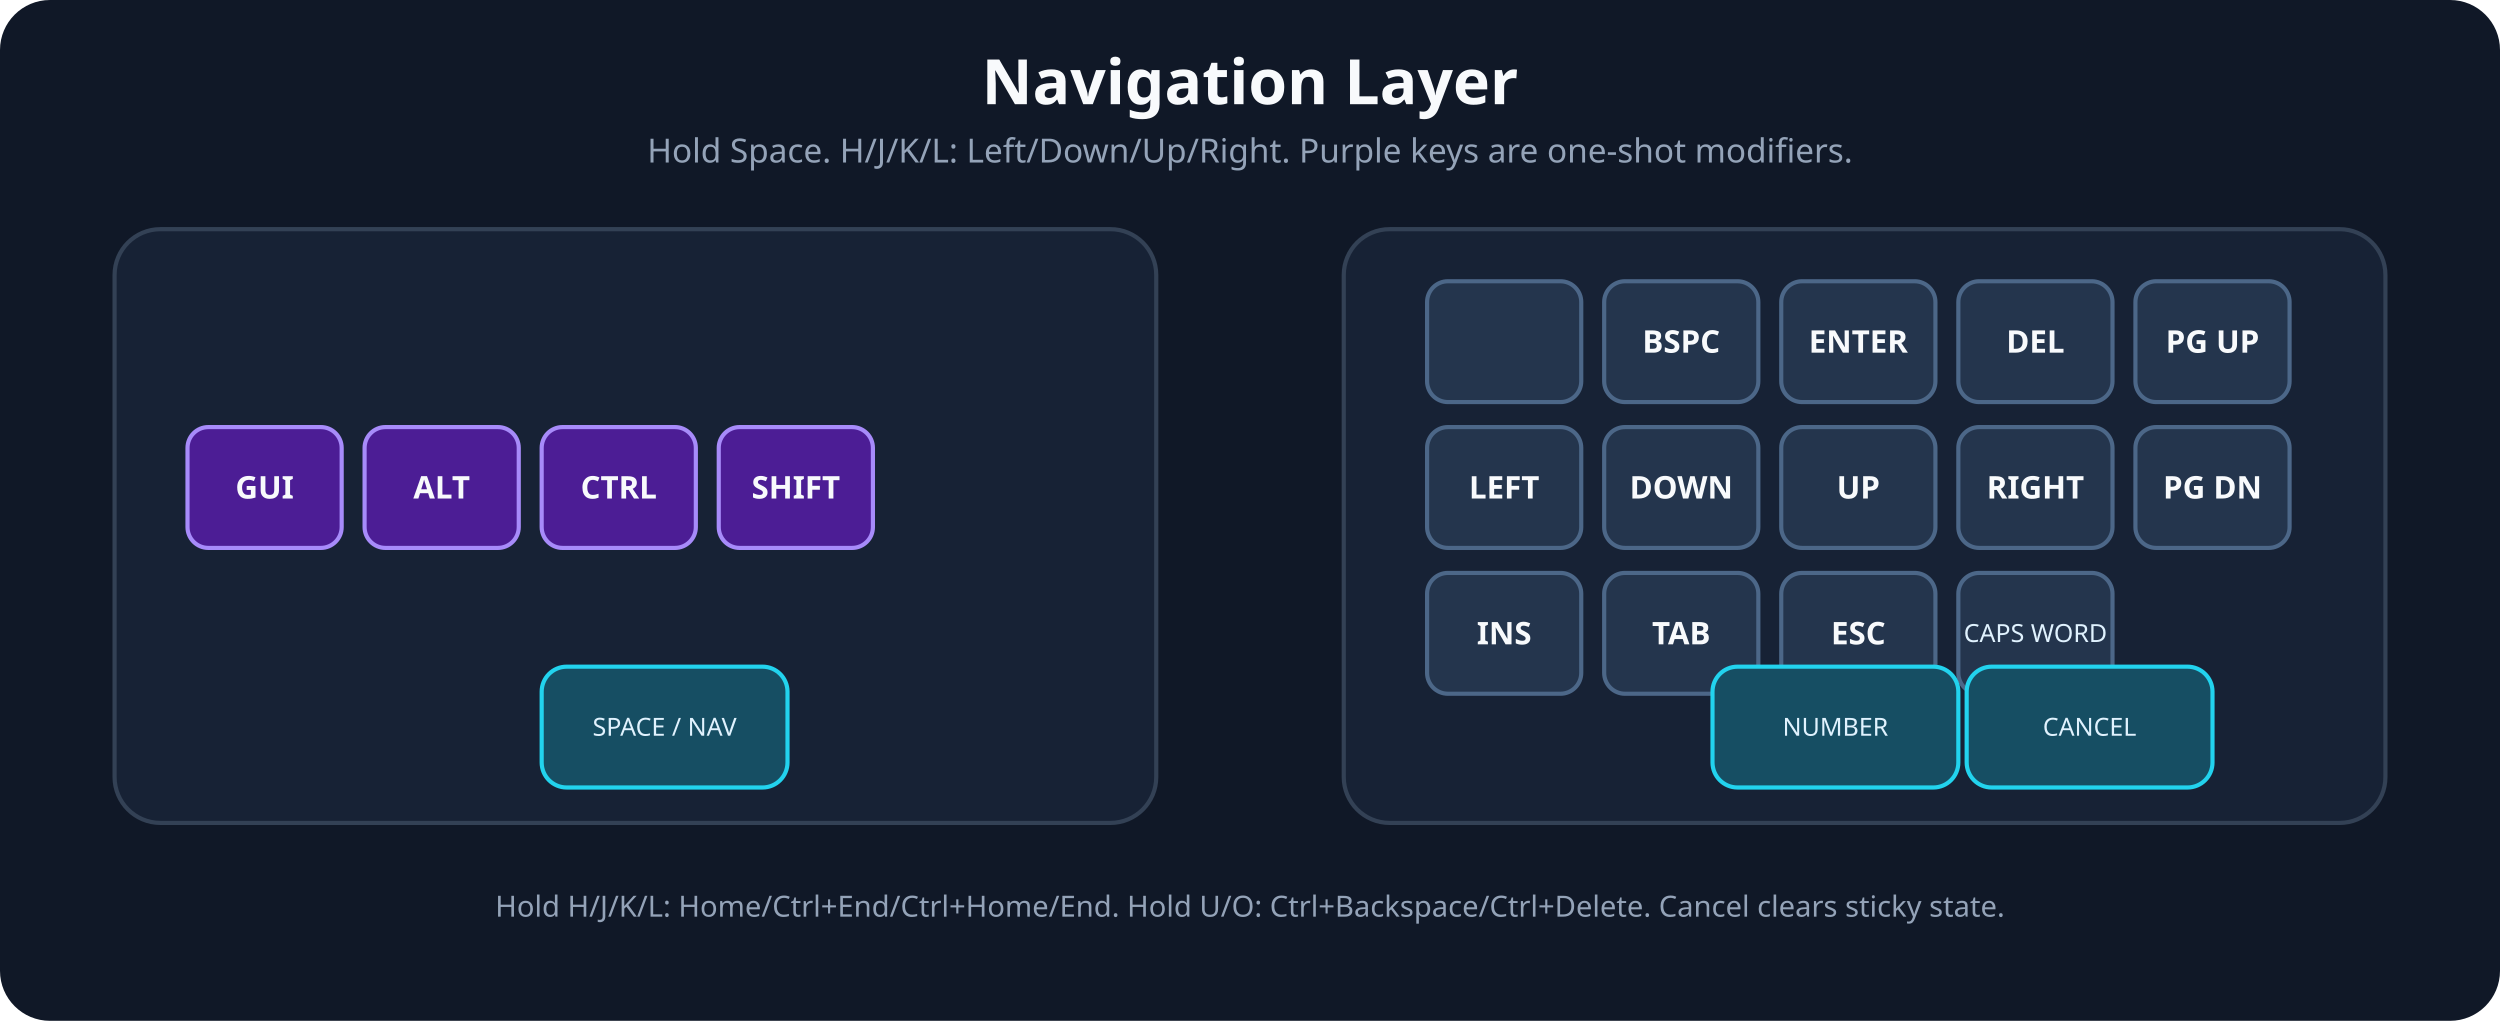
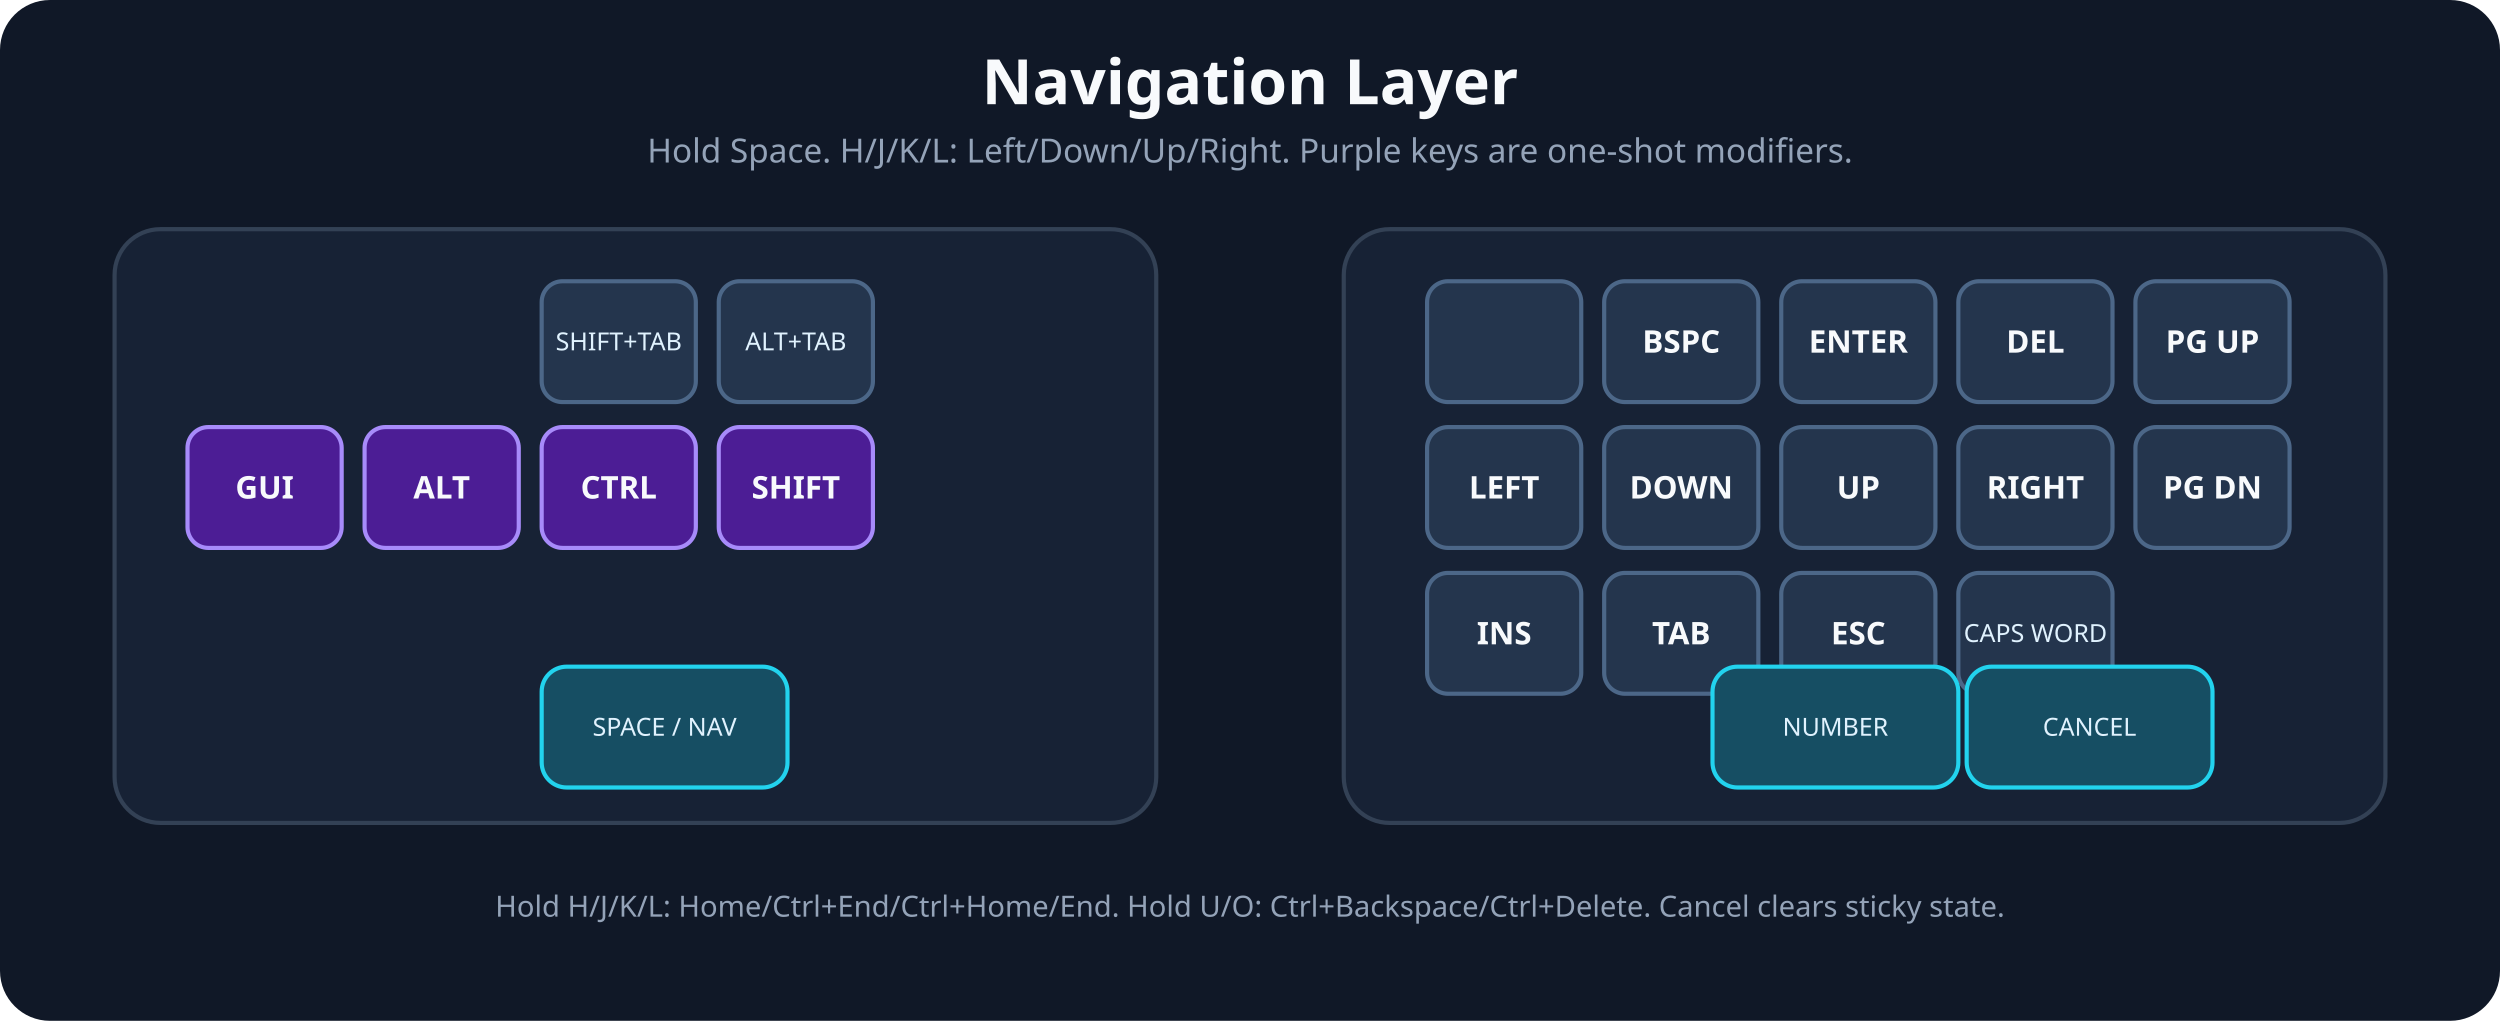
<svg xmlns="http://www.w3.org/2000/svg" width="1200" height="490" viewBox="0 0 1200 490" role="img" aria-labelledby="title description">
  <style>.bg{fill:#101827}.half{fill:#172235;stroke:#334155;stroke-width:2}.active{fill:#24354d;stroke:#4c6788;stroke-width:2}.mod{fill:#4c1d95;stroke:#a78bfa;stroke-width:2}.thumb{fill:#164e63;stroke:#22d3ee;stroke-width:2}.title{fill:#f8fafc;font:700 30px system-ui,sans-serif}.sub{fill:#94a3b8;font:16px system-ui,sans-serif}.key{fill:#f8fafc;font:700 15px system-ui,sans-serif;text-anchor:middle;dominant-baseline:middle}.small{fill:#e0f2fe;font:12px system-ui,sans-serif;text-anchor:middle;dominant-baseline:middle}.note{fill:#94a3b8;font:14px system-ui,sans-serif;text-anchor:middle}</style>
  <rect class="bg" width="1200" height="490" rx="24" />
  <text class="title" x="600" y="50" text-anchor="middle">Navigation Layer</text>
  <text class="sub" x="600" y="78" text-anchor="middle">Hold Space. H/J/K/L: Left/Down/Up/Right. Purple keys are one-shot modifiers.</text>
  <rect class="half" x="55" y="110" width="500" height="285" rx="22" />
  <rect class="half" x="645" y="110" width="500" height="285" rx="22" />
+   <g class="active">
+     <rect x="260" y="135" width="74" height="58" rx="10" />
+     <rect x="345" y="135" width="74" height="58" rx="10" />
+   </g>
+   <text class="small" x="297" y="164">SHIFT+TAB</text>
+   <text class="small" x="382" y="164">ALT+TAB</text>
  <g class="mod">
    <rect x="90" y="205" width="74" height="58" rx="10" />
    <rect x="175" y="205" width="74" height="58" rx="10" />
    <rect x="260" y="205" width="74" height="58" rx="10" />
    <rect x="345" y="205" width="74" height="58" rx="10" />
  </g>
  <text class="key" x="127" y="234">GUI</text>
  <text class="key" x="212" y="234">ALT</text>
  <text class="key" x="297" y="234">CTRL</text>
  <text class="key" x="382" y="234">SHIFT</text>
  <g class="active">
    <rect x="685" y="135" width="74" height="58" rx="10" />
    <rect x="770" y="135" width="74" height="58" rx="10" />
    <rect x="855" y="135" width="74" height="58" rx="10" />
    <rect x="940" y="135" width="74" height="58" rx="10" />
    <rect x="1025" y="135" width="74" height="58" rx="10" />
    <rect x="685" y="205" width="74" height="58" rx="10" />
    <rect x="770" y="205" width="74" height="58" rx="10" />
    <rect x="855" y="205" width="74" height="58" rx="10" />
    <rect x="940" y="205" width="74" height="58" rx="10" />
    <rect x="1025" y="205" width="74" height="58" rx="10" />
    <rect x="685" y="275" width="74" height="58" rx="10" />
    <rect x="770" y="275" width="74" height="58" rx="10" />
    <rect x="855" y="275" width="74" height="58" rx="10" />
    <rect x="940" y="275" width="74" height="58" rx="10" />
  </g>
  <text class="key" x="807" y="164">BSPC</text>
  <text class="key" x="892" y="164">ENTER</text>
  <text class="key" x="977" y="164">DEL</text>
  <text class="key" x="1062" y="164">PG UP</text>
  <text class="key" x="722" y="234">LEFT</text>
  <text class="key" x="807" y="234">DOWN</text>
  <text class="key" x="892" y="234">UP</text>
  <text class="key" x="977" y="234">RIGHT</text>
  <text class="key" x="1062" y="234">PG DN</text>
  <text class="key" x="722" y="304">INS</text>
  <text class="key" x="807" y="304">TAB</text>
  <text class="key" x="892" y="304">ESC</text>
  <text class="small" x="977" y="304">CAPS WORD</text>
  <rect class="thumb" x="260" y="320" width="118" height="58" rx="12" />
  <text class="small" x="319" y="349">SPACE / NAV</text>
  <rect class="thumb" x="822" y="320" width="118" height="58" rx="12" />
  <text class="small" x="881" y="349">NUMBER</text>
  <rect class="thumb" x="944" y="320" width="118" height="58" rx="12" />
  <text class="small" x="1003" y="349">CANCEL</text>
  <text class="note" x="600" y="440">Hold H/J/K/L: Home/Ctrl+End/Ctrl+Home/End. Hold U/O: Ctrl+Backspace/Ctrl+Delete. Cancel clears sticky state.</text>
</svg>
